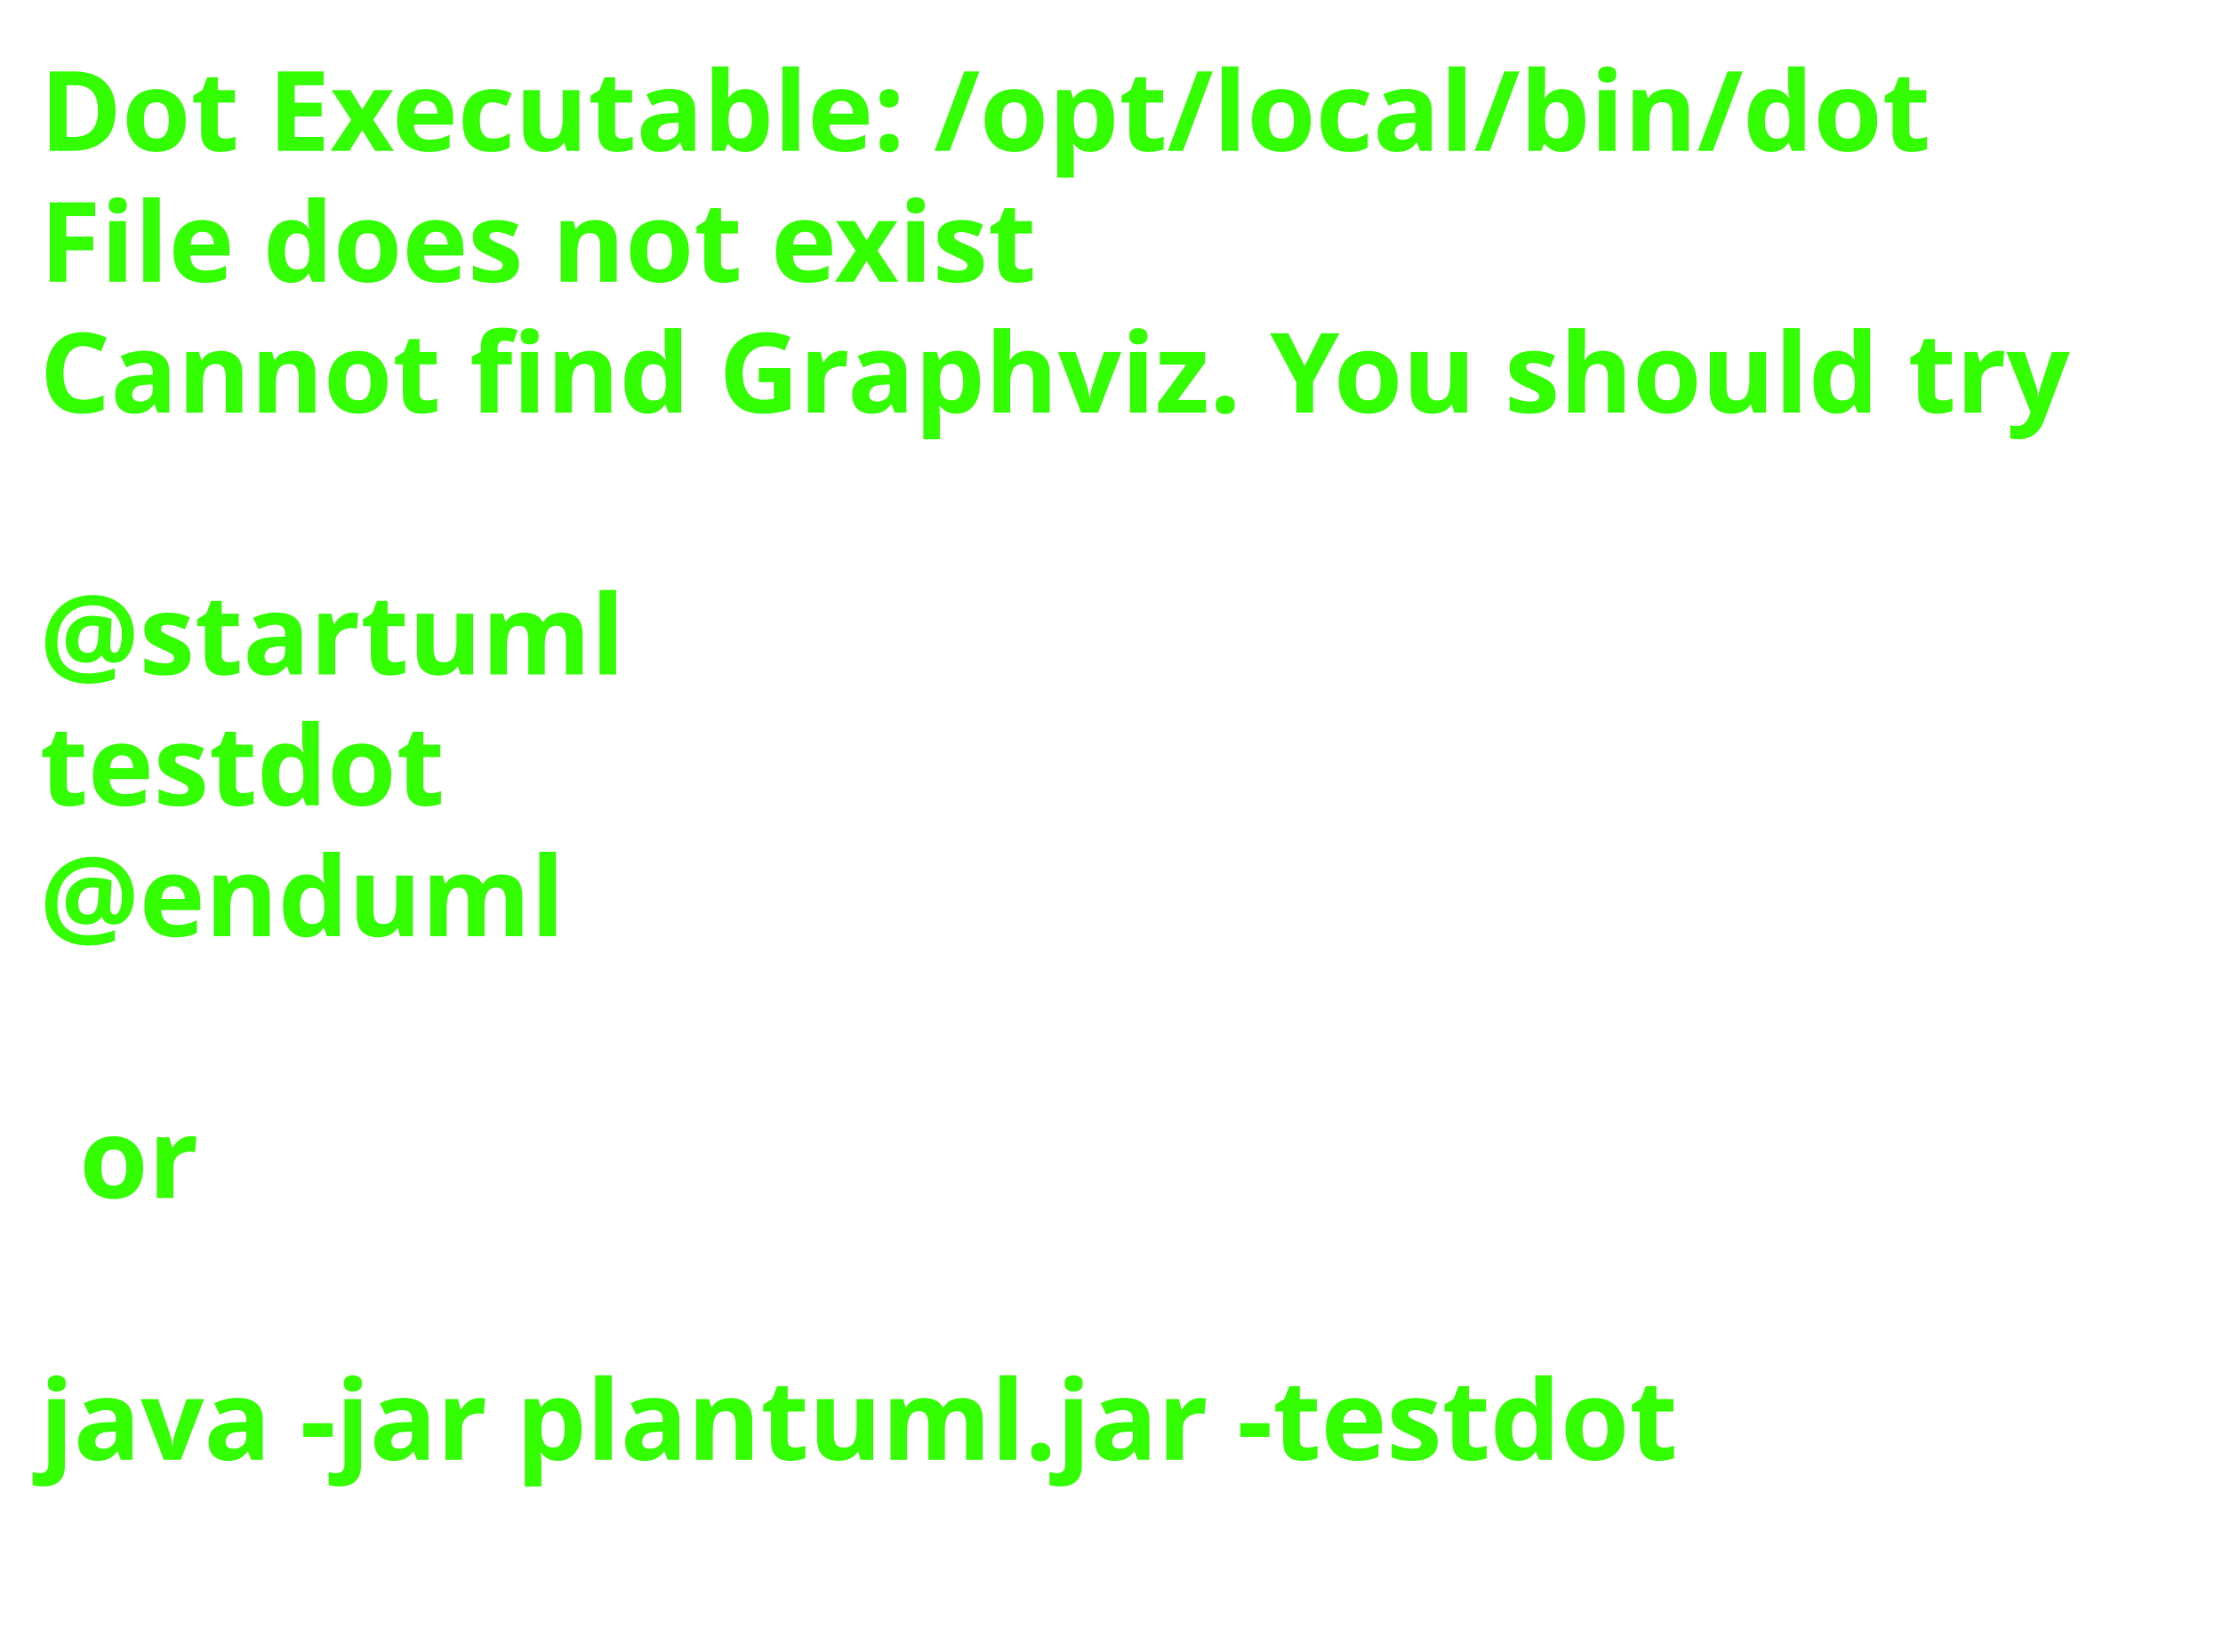
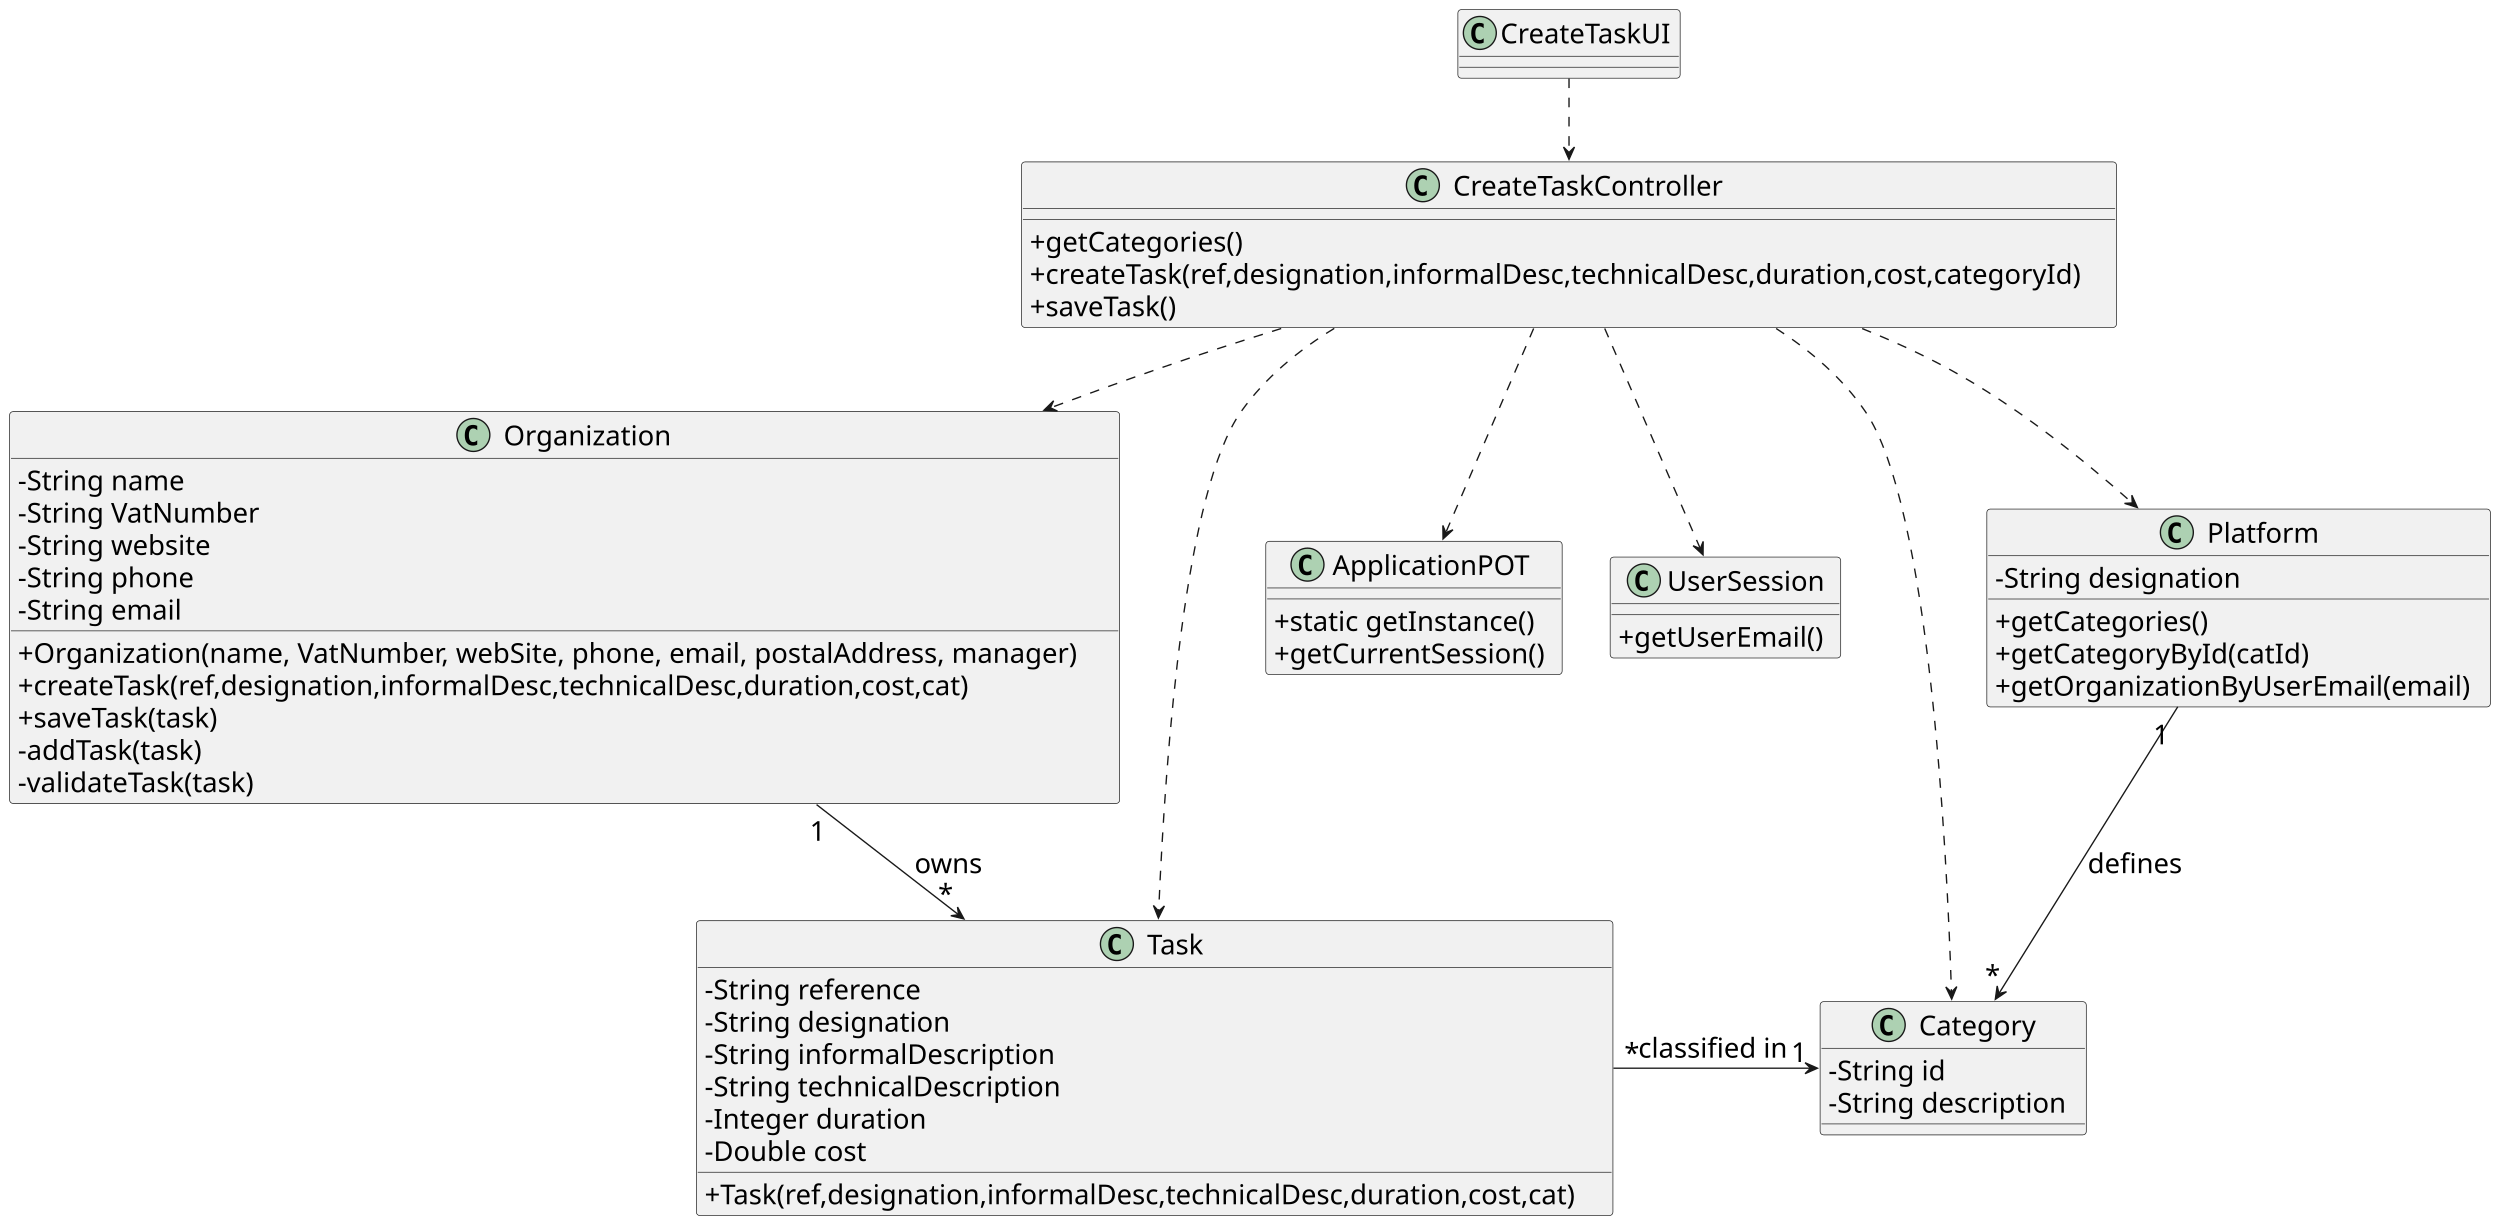
- <svg xmlns="http://www.w3.org/2000/svg" contentStyleType="text/css" height="208px" preserveAspectRatio="none" style="width:280px;height:208px;background:#FFFFFF;" version="1.1" viewBox="0 0 280 208" width="280px" zoomAndPan="magnify">
+ <svg xmlns="http://www.w3.org/2000/svg" contentStyleType="text/css" height="892px" preserveAspectRatio="none" style="width:1822px;height:892px;background:#FFFFFF;" version="1.1" viewBox="0 0 1822 892" width="1822px" zoomAndPan="magnify">
  <defs />
  <g>
-     <text fill="#33FF02" font-family="sans-serif" font-size="14" font-weight="bold" lengthAdjust="spacing" textLength="252" x="5" y="19">Dot Executable: /opt/local/bin/dot</text>
-     <text fill="#33FF02" font-family="sans-serif" font-size="14" font-weight="bold" lengthAdjust="spacing" textLength="134" x="5" y="35.488">File does not exist</text>
-     <text fill="#33FF02" font-family="sans-serif" font-size="14" font-weight="bold" lengthAdjust="spacing" textLength="268" x="5" y="51.977">Cannot find Graphviz. You should try</text>
-     <text fill="#33FF02" font-family="sans-serif" font-size="14" font-weight="bold" lengthAdjust="spacing" textLength="5" x="5" y="68.465"> </text>
-     <text fill="#33FF02" font-family="sans-serif" font-size="14" font-weight="bold" lengthAdjust="spacing" textLength="74" x="5" y="84.953">@startuml</text>
-     <text fill="#33FF02" font-family="sans-serif" font-size="14" font-weight="bold" lengthAdjust="spacing" textLength="52" x="5" y="101.441">testdot</text>
-     <text fill="#33FF02" font-family="sans-serif" font-size="14" font-weight="bold" lengthAdjust="spacing" textLength="66" x="5" y="117.93">@enduml</text>
-     <text fill="#33FF02" font-family="sans-serif" font-size="14" font-weight="bold" lengthAdjust="spacing" textLength="5" x="5" y="134.418"> </text>
-     <text fill="#33FF02" font-family="sans-serif" font-size="14" font-weight="bold" lengthAdjust="spacing" textLength="15" x="10" y="150.906">or</text>
-     <text fill="#33FF02" font-family="sans-serif" font-size="14" font-weight="bold" lengthAdjust="spacing" textLength="5" x="5" y="167.394"> </text>
-     <text fill="#33FF02" font-family="sans-serif" font-size="14" font-weight="bold" lengthAdjust="spacing" textLength="220" x="5" y="183.883">java -jar plantuml.jar -testdot</text>
-     <text fill="#33FF02" font-family="sans-serif" font-size="14" font-weight="bold" lengthAdjust="spacing" textLength="5" x="5" y="200.371"> </text>
+     <g id="elem_ApplicationPOT">
+       <rect codeLine="3" fill="#F1F1F1" height="97.109" id="ApplicationPOT" rx="2.5" ry="2.5" style="stroke:#181818;stroke-width:0.5;" width="216" x="922.5" y="394.5" />
+       <ellipse cx="952.9" cy="411.5" fill="#ADD1B2" rx="12" ry="12" style="stroke:#181818;stroke-width:1.0;" />
+       <path d="M955.707,418.58 Q955.023,418.932 954.271,419.107 Q953.519,419.283 952.689,419.283 Q949.74,419.283 948.187,417.34 Q946.634,415.397 946.634,411.725 Q946.634,408.043 948.187,406.1 Q949.74,404.156 952.689,404.156 Q953.519,404.156 954.281,404.332 Q955.043,404.508 955.707,404.859 L955.707,408.062 Q954.965,407.379 954.266,407.062 Q953.568,406.744 952.826,406.744 Q951.244,406.744 950.438,407.999 Q949.632,409.254 949.632,411.725 Q949.632,414.185 950.438,415.44 Q951.244,416.695 952.826,416.695 Q953.568,416.695 954.266,416.378 Q954.965,416.06 955.707,415.377 Z " fill="#000000" />
+       <text fill="#000000" font-family="sans-serif" font-size="20" lengthAdjust="spacing" textLength="150" x="971.1" y="419.059">ApplicationPOT</text>
+       <line style="stroke:#181818;stroke-width:0.5;" x1="923.5" x2="1137.5" y1="428.5" y2="428.5" />
+       <line style="stroke:#181818;stroke-width:0.5;" x1="923.5" x2="1137.5" y1="436.5" y2="436.5" />
+       <text fill="#000000" font-family="sans-serif" font-size="20" lengthAdjust="spacing" textLength="196" x="928.5" y="459.836">+static getInstance()</text>
+       <text fill="#000000" font-family="sans-serif" font-size="20" lengthAdjust="spacing" textLength="204" x="928.5" y="483.391">+getCurrentSession()</text>
+     </g>
+     <g id="elem_UserSession">
+       <rect codeLine="9" fill="#F1F1F1" height="73.555" id="UserSession" rx="2.5" ry="2.5" style="stroke:#181818;stroke-width:0.5;" width="168" x="1173.5" y="406" />
+       <ellipse cx="1198.05" cy="423" fill="#ADD1B2" rx="12" ry="12" style="stroke:#181818;stroke-width:1.0;" />
+       <path d="M1200.857,430.08 Q1200.173,430.432 1199.421,430.607 Q1198.669,430.783 1197.839,430.783 Q1194.89,430.783 1193.337,428.84 Q1191.784,426.897 1191.784,423.225 Q1191.784,419.543 1193.337,417.6 Q1194.89,415.656 1197.839,415.656 Q1198.669,415.656 1199.431,415.832 Q1200.193,416.008 1200.857,416.359 L1200.857,419.562 Q1200.114,418.879 1199.416,418.562 Q1198.718,418.244 1197.976,418.244 Q1196.394,418.244 1195.588,419.499 Q1194.782,420.754 1194.782,423.225 Q1194.782,425.685 1195.588,426.94 Q1196.394,428.195 1197.976,428.195 Q1198.718,428.195 1199.416,427.878 Q1200.114,427.56 1200.857,426.877 Z " fill="#000000" />
+       <text fill="#000000" font-family="sans-serif" font-size="20" lengthAdjust="spacing" textLength="115" x="1214.95" y="430.559">UserSession</text>
+       <line style="stroke:#181818;stroke-width:0.5;" x1="1174.5" x2="1340.5" y1="440" y2="440" />
+       <line style="stroke:#181818;stroke-width:0.5;" x1="1174.5" x2="1340.5" y1="448" y2="448" />
+       <text fill="#000000" font-family="sans-serif" font-size="20" lengthAdjust="spacing" textLength="156" x="1179.5" y="471.336">+getUserEmail()</text>
+     </g>
+     <g id="elem_Task">
+       <rect codeLine="14" fill="#F1F1F1" height="214.883" id="Task" rx="2.5" ry="2.5" style="stroke:#181818;stroke-width:0.5;" width="668" x="507.5" y="671" />
+       <ellipse cx="814" cy="688" fill="#ADD1B2" rx="12" ry="12" style="stroke:#181818;stroke-width:1.0;" />
+       <path d="M816.807,695.08 Q816.123,695.432 815.371,695.607 Q814.619,695.783 813.789,695.783 Q810.84,695.783 809.287,693.84 Q807.734,691.896 807.734,688.225 Q807.734,684.543 809.287,682.6 Q810.84,680.656 813.789,680.656 Q814.619,680.656 815.381,680.832 Q816.143,681.008 816.807,681.359 L816.807,684.562 Q816.064,683.879 815.366,683.562 Q814.668,683.244 813.926,683.244 Q812.344,683.244 811.538,684.499 Q810.732,685.754 810.732,688.225 Q810.732,690.686 811.538,691.94 Q812.344,693.195 813.926,693.195 Q814.668,693.195 815.366,692.878 Q816.064,692.561 816.807,691.877 Z " fill="#000000" />
+       <text fill="#000000" font-family="sans-serif" font-size="20" lengthAdjust="spacing" textLength="46" x="836" y="695.559">Task</text>
+       <line style="stroke:#181818;stroke-width:0.5;" x1="508.5" x2="1174.5" y1="705" y2="705" />
+       <text fill="#000000" font-family="sans-serif" font-size="20" lengthAdjust="spacing" textLength="163" x="513.5" y="728.336">-String reference</text>
+       <text fill="#000000" font-family="sans-serif" font-size="20" lengthAdjust="spacing" textLength="186" x="513.5" y="751.891">-String designation</text>
+       <text fill="#000000" font-family="sans-serif" font-size="20" lengthAdjust="spacing" textLength="265" x="513.5" y="775.445">-String informalDescription</text>
+       <text fill="#000000" font-family="sans-serif" font-size="20" lengthAdjust="spacing" textLength="269" x="513.5" y="799">-String technicalDescription</text>
+       <text fill="#000000" font-family="sans-serif" font-size="20" lengthAdjust="spacing" textLength="166" x="513.5" y="822.555">-Integer duration</text>
+       <text fill="#000000" font-family="sans-serif" font-size="20" lengthAdjust="spacing" textLength="126" x="513.5" y="846.109">-Double cost</text>
+       <line style="stroke:#181818;stroke-width:0.5;" x1="508.5" x2="1174.5" y1="854.328" y2="854.328" />
+       <text fill="#000000" font-family="sans-serif" font-size="20" lengthAdjust="spacing" textLength="656" x="513.5" y="877.664">+Task(ref,designation,informalDesc,technicalDesc,duration,cost,cat)</text>
+     </g>
+     <g id="elem_Category">
+       <rect codeLine="24" fill="#F1F1F1" height="97.109" id="Category" rx="2.5" ry="2.5" style="stroke:#181818;stroke-width:0.5;" width="194" x="1326.5" y="730" />
+       <ellipse cx="1376.5" cy="747" fill="#ADD1B2" rx="12" ry="12" style="stroke:#181818;stroke-width:1.0;" />
+       <path d="M1379.307,754.08 Q1378.623,754.432 1377.871,754.607 Q1377.119,754.783 1376.289,754.783 Q1373.34,754.783 1371.787,752.84 Q1370.234,750.896 1370.234,747.225 Q1370.234,743.543 1371.787,741.6 Q1373.34,739.656 1376.289,739.656 Q1377.119,739.656 1377.881,739.832 Q1378.643,740.008 1379.307,740.359 L1379.307,743.562 Q1378.564,742.879 1377.866,742.562 Q1377.168,742.244 1376.426,742.244 Q1374.844,742.244 1374.038,743.499 Q1373.232,744.754 1373.232,747.225 Q1373.232,749.686 1374.038,750.94 Q1374.844,752.195 1376.426,752.195 Q1377.168,752.195 1377.866,751.878 Q1378.564,751.561 1379.307,750.877 Z " fill="#000000" />
+       <text fill="#000000" font-family="sans-serif" font-size="20" lengthAdjust="spacing" textLength="85" x="1398.5" y="754.559">Category</text>
+       <line style="stroke:#181818;stroke-width:0.5;" x1="1327.5" x2="1519.5" y1="764" y2="764" />
+       <text fill="#000000" font-family="sans-serif" font-size="20" lengthAdjust="spacing" textLength="93" x="1332.5" y="787.336">-String id</text>
+       <text fill="#000000" font-family="sans-serif" font-size="20" lengthAdjust="spacing" textLength="182" x="1332.5" y="810.891">-String description</text>
+       <line style="stroke:#181818;stroke-width:0.5;" x1="1327.5" x2="1519.5" y1="819.109" y2="819.109" />
+     </g>
+     <g id="elem_Organization">
+       <rect codeLine="29" fill="#F1F1F1" height="285.547" id="Organization" rx="2.5" ry="2.5" style="stroke:#181818;stroke-width:0.5;" width="809" x="7" y="300" />
+       <ellipse cx="345" cy="317" fill="#ADD1B2" rx="12" ry="12" style="stroke:#181818;stroke-width:1.0;" />
+       <path d="M347.807,324.08 Q347.123,324.432 346.371,324.607 Q345.619,324.783 344.789,324.783 Q341.84,324.783 340.287,322.84 Q338.734,320.897 338.734,317.225 Q338.734,313.543 340.287,311.6 Q341.84,309.656 344.789,309.656 Q345.619,309.656 346.381,309.832 Q347.143,310.008 347.807,310.359 L347.807,313.562 Q347.065,312.879 346.366,312.562 Q345.668,312.244 344.926,312.244 Q343.344,312.244 342.538,313.499 Q341.732,314.754 341.732,317.225 Q341.732,319.685 342.538,320.94 Q343.344,322.195 344.926,322.195 Q345.668,322.195 346.366,321.878 Q347.065,321.56 347.807,320.877 Z " fill="#000000" />
+       <text fill="#000000" font-family="sans-serif" font-size="20" lengthAdjust="spacing" textLength="124" x="367" y="324.559">Organization</text>
+       <line style="stroke:#181818;stroke-width:0.5;" x1="8" x2="815" y1="334" y2="334" />
+       <text fill="#000000" font-family="sans-serif" font-size="20" lengthAdjust="spacing" textLength="127" x="13" y="357.336">-String name</text>
+       <text fill="#000000" font-family="sans-serif" font-size="20" lengthAdjust="spacing" textLength="183" x="13" y="380.891">-String VatNumber</text>
+       <text fill="#000000" font-family="sans-serif" font-size="20" lengthAdjust="spacing" textLength="147" x="13" y="404.445">-String website</text>
+       <text fill="#000000" font-family="sans-serif" font-size="20" lengthAdjust="spacing" textLength="134" x="13" y="428">-String phone</text>
+       <text fill="#000000" font-family="sans-serif" font-size="20" lengthAdjust="spacing" textLength="127" x="13" y="451.555">-String email</text>
+       <line style="stroke:#181818;stroke-width:0.5;" x1="8" x2="815" y1="459.773" y2="459.773" />
+       <text fill="#000000" font-family="sans-serif" font-size="20" lengthAdjust="spacing" textLength="797" x="13" y="483.109">+Organization(name, VatNumber, webSite, phone, email, postalAddress, manager)</text>
+       <text fill="#000000" font-family="sans-serif" font-size="20" lengthAdjust="spacing" textLength="714" x="13" y="506.664">+createTask(ref,designation,informalDesc,technicalDesc,duration,cost,cat)</text>
+       <text fill="#000000" font-family="sans-serif" font-size="20" lengthAdjust="spacing" textLength="158" x="13" y="530.219">+saveTask(task)</text>
+       <text fill="#000000" font-family="sans-serif" font-size="20" lengthAdjust="spacing" textLength="149" x="13" y="553.773">-addTask(task)</text>
+       <text fill="#000000" font-family="sans-serif" font-size="20" lengthAdjust="spacing" textLength="187" x="13" y="577.328">-validateTask(task)</text>
+     </g>
+     <g id="elem_Platform">
+       <rect codeLine="42" fill="#F1F1F1" height="144.219" id="Platform" rx="2.5" ry="2.5" style="stroke:#181818;stroke-width:0.5;" width="367" x="1448" y="371" />
+       <ellipse cx="1586.5" cy="388" fill="#ADD1B2" rx="12" ry="12" style="stroke:#181818;stroke-width:1.0;" />
+       <path d="M1589.307,395.08 Q1588.623,395.432 1587.871,395.607 Q1587.119,395.783 1586.289,395.783 Q1583.34,395.783 1581.787,393.84 Q1580.234,391.897 1580.234,388.225 Q1580.234,384.543 1581.787,382.6 Q1583.34,380.656 1586.289,380.656 Q1587.119,380.656 1587.881,380.832 Q1588.643,381.008 1589.307,381.359 L1589.307,384.562 Q1588.564,383.879 1587.866,383.562 Q1587.168,383.244 1586.426,383.244 Q1584.844,383.244 1584.038,384.499 Q1583.232,385.754 1583.232,388.225 Q1583.232,390.685 1584.038,391.94 Q1584.844,393.195 1586.426,393.195 Q1587.168,393.195 1587.866,392.878 Q1588.564,392.56 1589.307,391.877 Z " fill="#000000" />
+       <text fill="#000000" font-family="sans-serif" font-size="20" lengthAdjust="spacing" textLength="81" x="1608.5" y="395.559">Platform</text>
+       <line style="stroke:#181818;stroke-width:0.5;" x1="1449" x2="1814" y1="405" y2="405" />
+       <text fill="#000000" font-family="sans-serif" font-size="20" lengthAdjust="spacing" textLength="186" x="1454" y="428.336">-String designation</text>
+       <line style="stroke:#181818;stroke-width:0.5;" x1="1449" x2="1814" y1="436.555" y2="436.555" />
+       <text fill="#000000" font-family="sans-serif" font-size="20" lengthAdjust="spacing" textLength="162" x="1454" y="459.891">+getCategories()</text>
+       <text fill="#000000" font-family="sans-serif" font-size="20" lengthAdjust="spacing" textLength="233" x="1454" y="483.445">+getCategoryById(catId)</text>
+       <text fill="#000000" font-family="sans-serif" font-size="20" lengthAdjust="spacing" textLength="355" x="1454" y="507">+getOrganizationByUserEmail(email)</text>
+     </g>
+     <g id="elem_CreateTaskController">
+       <rect codeLine="49" fill="#F1F1F1" height="120.664" id="CreateTaskController" rx="2.5" ry="2.5" style="stroke:#181818;stroke-width:0.5;" width="798" x="744.5" y="118" />
+       <ellipse cx="1037" cy="135" fill="#ADD1B2" rx="12" ry="12" style="stroke:#181818;stroke-width:1.0;" />
+       <path d="M1039.807,142.08 Q1039.123,142.432 1038.371,142.607 Q1037.619,142.783 1036.789,142.783 Q1033.84,142.783 1032.287,140.84 Q1030.734,138.897 1030.734,135.225 Q1030.734,131.543 1032.287,129.6 Q1033.84,127.656 1036.789,127.656 Q1037.619,127.656 1038.381,127.832 Q1039.143,128.008 1039.807,128.359 L1039.807,131.562 Q1039.064,130.879 1038.366,130.561 Q1037.668,130.244 1036.926,130.244 Q1035.344,130.244 1034.538,131.499 Q1033.732,132.754 1033.732,135.225 Q1033.732,137.685 1034.538,138.94 Q1035.344,140.195 1036.926,140.195 Q1037.668,140.195 1038.366,139.878 Q1039.064,139.56 1039.807,138.877 Z " fill="#000000" />
+       <text fill="#000000" font-family="sans-serif" font-size="20" lengthAdjust="spacing" textLength="204" x="1059" y="142.559">CreateTaskController</text>
+       <line style="stroke:#181818;stroke-width:0.5;" x1="745.5" x2="1541.5" y1="152" y2="152" />
+       <line style="stroke:#181818;stroke-width:0.5;" x1="745.5" x2="1541.5" y1="160" y2="160" />
+       <text fill="#000000" font-family="sans-serif" font-size="20" lengthAdjust="spacing" textLength="162" x="750.5" y="183.336">+getCategories()</text>
+       <text fill="#000000" font-family="sans-serif" font-size="20" lengthAdjust="spacing" textLength="786" x="750.5" y="206.891">+createTask(ref,designation,informalDesc,technicalDesc,duration,cost,categoryId)</text>
+       <text fill="#000000" font-family="sans-serif" font-size="20" lengthAdjust="spacing" textLength="118" x="750.5" y="230.445">+saveTask()</text>
+     </g>
+     <g id="elem_CreateTaskUI">
+       <rect codeLine="55" fill="#F1F1F1" height="50" id="CreateTaskUI" rx="2.5" ry="2.5" style="stroke:#181818;stroke-width:0.5;" width="162" x="1062.5" y="7" />
+       <ellipse cx="1078.5" cy="24" fill="#ADD1B2" rx="12" ry="12" style="stroke:#181818;stroke-width:1.0;" />
+       <path d="M1081.307,31.08 Q1080.623,31.432 1079.871,31.607 Q1079.119,31.783 1078.289,31.783 Q1075.34,31.783 1073.787,29.84 Q1072.234,27.896 1072.234,24.225 Q1072.234,20.543 1073.787,18.6 Q1075.34,16.656 1078.289,16.656 Q1079.119,16.656 1079.881,16.832 Q1080.643,17.008 1081.307,17.359 L1081.307,20.562 Q1080.564,19.879 1079.866,19.561 Q1079.168,19.244 1078.426,19.244 Q1076.844,19.244 1076.038,20.499 Q1075.232,21.754 1075.232,24.225 Q1075.232,26.686 1076.038,27.94 Q1076.844,29.195 1078.426,29.195 Q1079.168,29.195 1079.866,28.878 Q1080.564,28.561 1081.307,27.877 Z " fill="#000000" />
+       <text fill="#000000" font-family="sans-serif" font-size="20" lengthAdjust="spacing" textLength="128" x="1093.5" y="31.559">CreateTaskUI</text>
+       <line style="stroke:#181818;stroke-width:0.5;" x1="1063.5" x2="1223.5" y1="41" y2="41" />
+       <line style="stroke:#181818;stroke-width:0.5;" x1="1063.5" x2="1223.5" y1="49" y2="49" />
+     </g>
+     <g id="link_CreateTaskUI_CreateTaskController">
+       <path codeLine="59" d="M1143.5,57.19 C1143.5,72.06 1143.5,91.9 1143.5,111.17 " fill="none" id="CreateTaskUI-to-CreateTaskController" style="stroke:#181818;stroke-width:1.0;stroke-dasharray:7.0,7.0;" />
+       <polygon fill="#181818" points="1143.5,116.16,1147.5,107.16,1143.5,111.16,1139.5,107.16,1143.5,116.16" style="stroke:#181818;stroke-width:1.0;" />
+     </g>
+     <g id="link_CreateTaskController_Platform">
+       <path codeLine="60" d="M1357.15,239.47 C1379.03,248.27 1400.54,258.1 1420.5,269 C1468.65,295.28 1516.41,333.18 1554.28,366.81 " fill="none" id="CreateTaskController-to-Platform" style="stroke:#181818;stroke-width:1.0;stroke-dasharray:7.0,7.0;" />
+       <polygon fill="#181818" points="1557.72,369.88,1553.689,360.894,1553.997,366.542,1548.349,366.85,1557.72,369.88" style="stroke:#181818;stroke-width:1.0;" />
+     </g>
+     <g id="link_CreateTaskController_Category">
+       <path codeLine="61" d="M1294.47,239.42 C1319.62,255.61 1342.89,275.59 1359.5,300 C1405.76,367.96 1418.71,613.12 1422.23,723.26 " fill="none" id="CreateTaskController-to-Category" style="stroke:#181818;stroke-width:1.0;stroke-dasharray:7.0,7.0;" />
+       <polygon fill="#181818" points="1422.39,728.16,1426.105,719.039,1422.233,723.163,1418.109,719.29,1422.39,728.16" style="stroke:#181818;stroke-width:1.0;" />
+     </g>
+     <g id="link_CreateTaskController_Task">
+       <path codeLine="62" d="M972.41,239.33 C946.19,255.33 922.06,275.28 904.5,300 C864.19,356.76 849.67,541.72 844.44,664.08 " fill="none" id="CreateTaskController-to-Task" style="stroke:#181818;stroke-width:1.0;stroke-dasharray:7.0,7.0;" />
+       <polygon fill="#181818" points="844.23,669.07,848.613,660.25,844.445,664.075,840.62,659.907,844.23,669.07" style="stroke:#181818;stroke-width:1.0;" />
+     </g>
+     <g id="link_CreateTaskController_Organization">
+       <path codeLine="63" d="M933.72,239.43 C903.31,248.89 872.5,258.89 843.5,269 C817.97,277.9 791.73,287.43 765.4,297.27 " fill="none" id="CreateTaskController-to-Organization" style="stroke:#181818;stroke-width:1.0;stroke-dasharray:7.0,7.0;" />
+       <polygon fill="#181818" points="760.84,298.98,770.672,299.565,765.522,297.224,767.862,292.075,760.84,298.98" style="stroke:#181818;stroke-width:1.0;" />
+     </g>
+     <g id="link_CreateTaskController_ApplicationPOT">
+       <path codeLine="64" d="M1117.72,239.39 C1098.39,284.29 1072.18,345.18 1053.55,388.46 " fill="none" id="CreateTaskController-to-ApplicationPOT" style="stroke:#181818;stroke-width:1.0;stroke-dasharray:7.0,7.0;" />
+       <polygon fill="#181818" points="1051.68,392.79,1058.919,386.112,1053.662,388.2,1051.574,382.942,1051.68,392.79" style="stroke:#181818;stroke-width:1.0;" />
+     </g>
+     <g id="link_CreateTaskController_UserSession">
+       <path codeLine="65" d="M1169.51,239.39 C1190.79,288.39 1220.34,356.44 1239.19,399.85 " fill="none" id="CreateTaskController-to-UserSession" style="stroke:#181818;stroke-width:1.0;stroke-dasharray:7.0,7.0;" />
+       <polygon fill="#181818" points="1241.18,404.42,1241.274,394.572,1239.193,399.832,1233.933,397.75,1241.18,404.42" style="stroke:#181818;stroke-width:1.0;" />
+     </g>
+     <g id="link_Task_Category">
+       <path codeLine="66" d="M1175.84,778.5 C1228,778.5 1278.27,778.5 1319.73,778.5 " fill="none" id="Task-to-Category" style="stroke:#181818;stroke-width:1.0;" />
+       <polygon fill="#181818" points="1324.53,778.5,1315.53,774.5,1319.53,778.5,1315.53,782.5,1324.53,778.5" style="stroke:#181818;stroke-width:1.0;" />
+       <text fill="#000000" font-family="sans-serif" font-size="20" lengthAdjust="spacing" textLength="114" x="1194" y="770.836">classified in</text>
+       <text fill="#000000" font-family="sans-serif" font-size="20" lengthAdjust="spacing" textLength="10" x="1183.793" y="774.574">*</text>
+       <text fill="#000000" font-family="sans-serif" font-size="20" lengthAdjust="spacing" textLength="13" x="1305.405" y="774.008">1</text>
+     </g>
+     <g id="link_Platform_Category">
+       <path codeLine="67" d="M1587.13,515.14 C1548.07,577.77 1492.04,667.6 1456.73,724.22 " fill="none" id="Platform-to-Category" style="stroke:#181818;stroke-width:1.0;" />
+       <polygon fill="#181818" points="1454.18,728.31,1462.334,722.786,1456.824,724.066,1455.543,718.556,1454.18,728.31" style="stroke:#181818;stroke-width:1.0;" />
+       <text fill="#000000" font-family="sans-serif" font-size="20" lengthAdjust="spacing" textLength="70" x="1521.5" y="636.336">defines</text>
+       <text fill="#000000" font-family="sans-serif" font-size="20" lengthAdjust="spacing" textLength="13" x="1569.282" y="542.464">1</text>
+       <text fill="#000000" font-family="sans-serif" font-size="20" lengthAdjust="spacing" textLength="10" x="1446.723" y="717.838">*</text>
+     </g>
+     <g id="link_Organization_Task">
+       <path codeLine="68" d="M595.11,586.4 C629.81,613.32 665.62,641.09 698.84,666.85 " fill="none" id="Organization-to-Task" style="stroke:#181818;stroke-width:1.0;" />
+       <polygon fill="#181818" points="702.52,669.71,697.843,661.042,698.563,666.653,692.952,667.373,702.52,669.71" style="stroke:#181818;stroke-width:1.0;" />
+       <text fill="#000000" font-family="sans-serif" font-size="20" lengthAdjust="spacing" textLength="49" x="666.5" y="636.336">owns</text>
+       <text fill="#000000" font-family="sans-serif" font-size="20" lengthAdjust="spacing" textLength="13" x="590.135" y="612.778">1</text>
+       <text fill="#000000" font-family="sans-serif" font-size="20" lengthAdjust="spacing" textLength="10" x="683.681" y="658.607">*</text>
+     </g>
  </g>
</svg>
